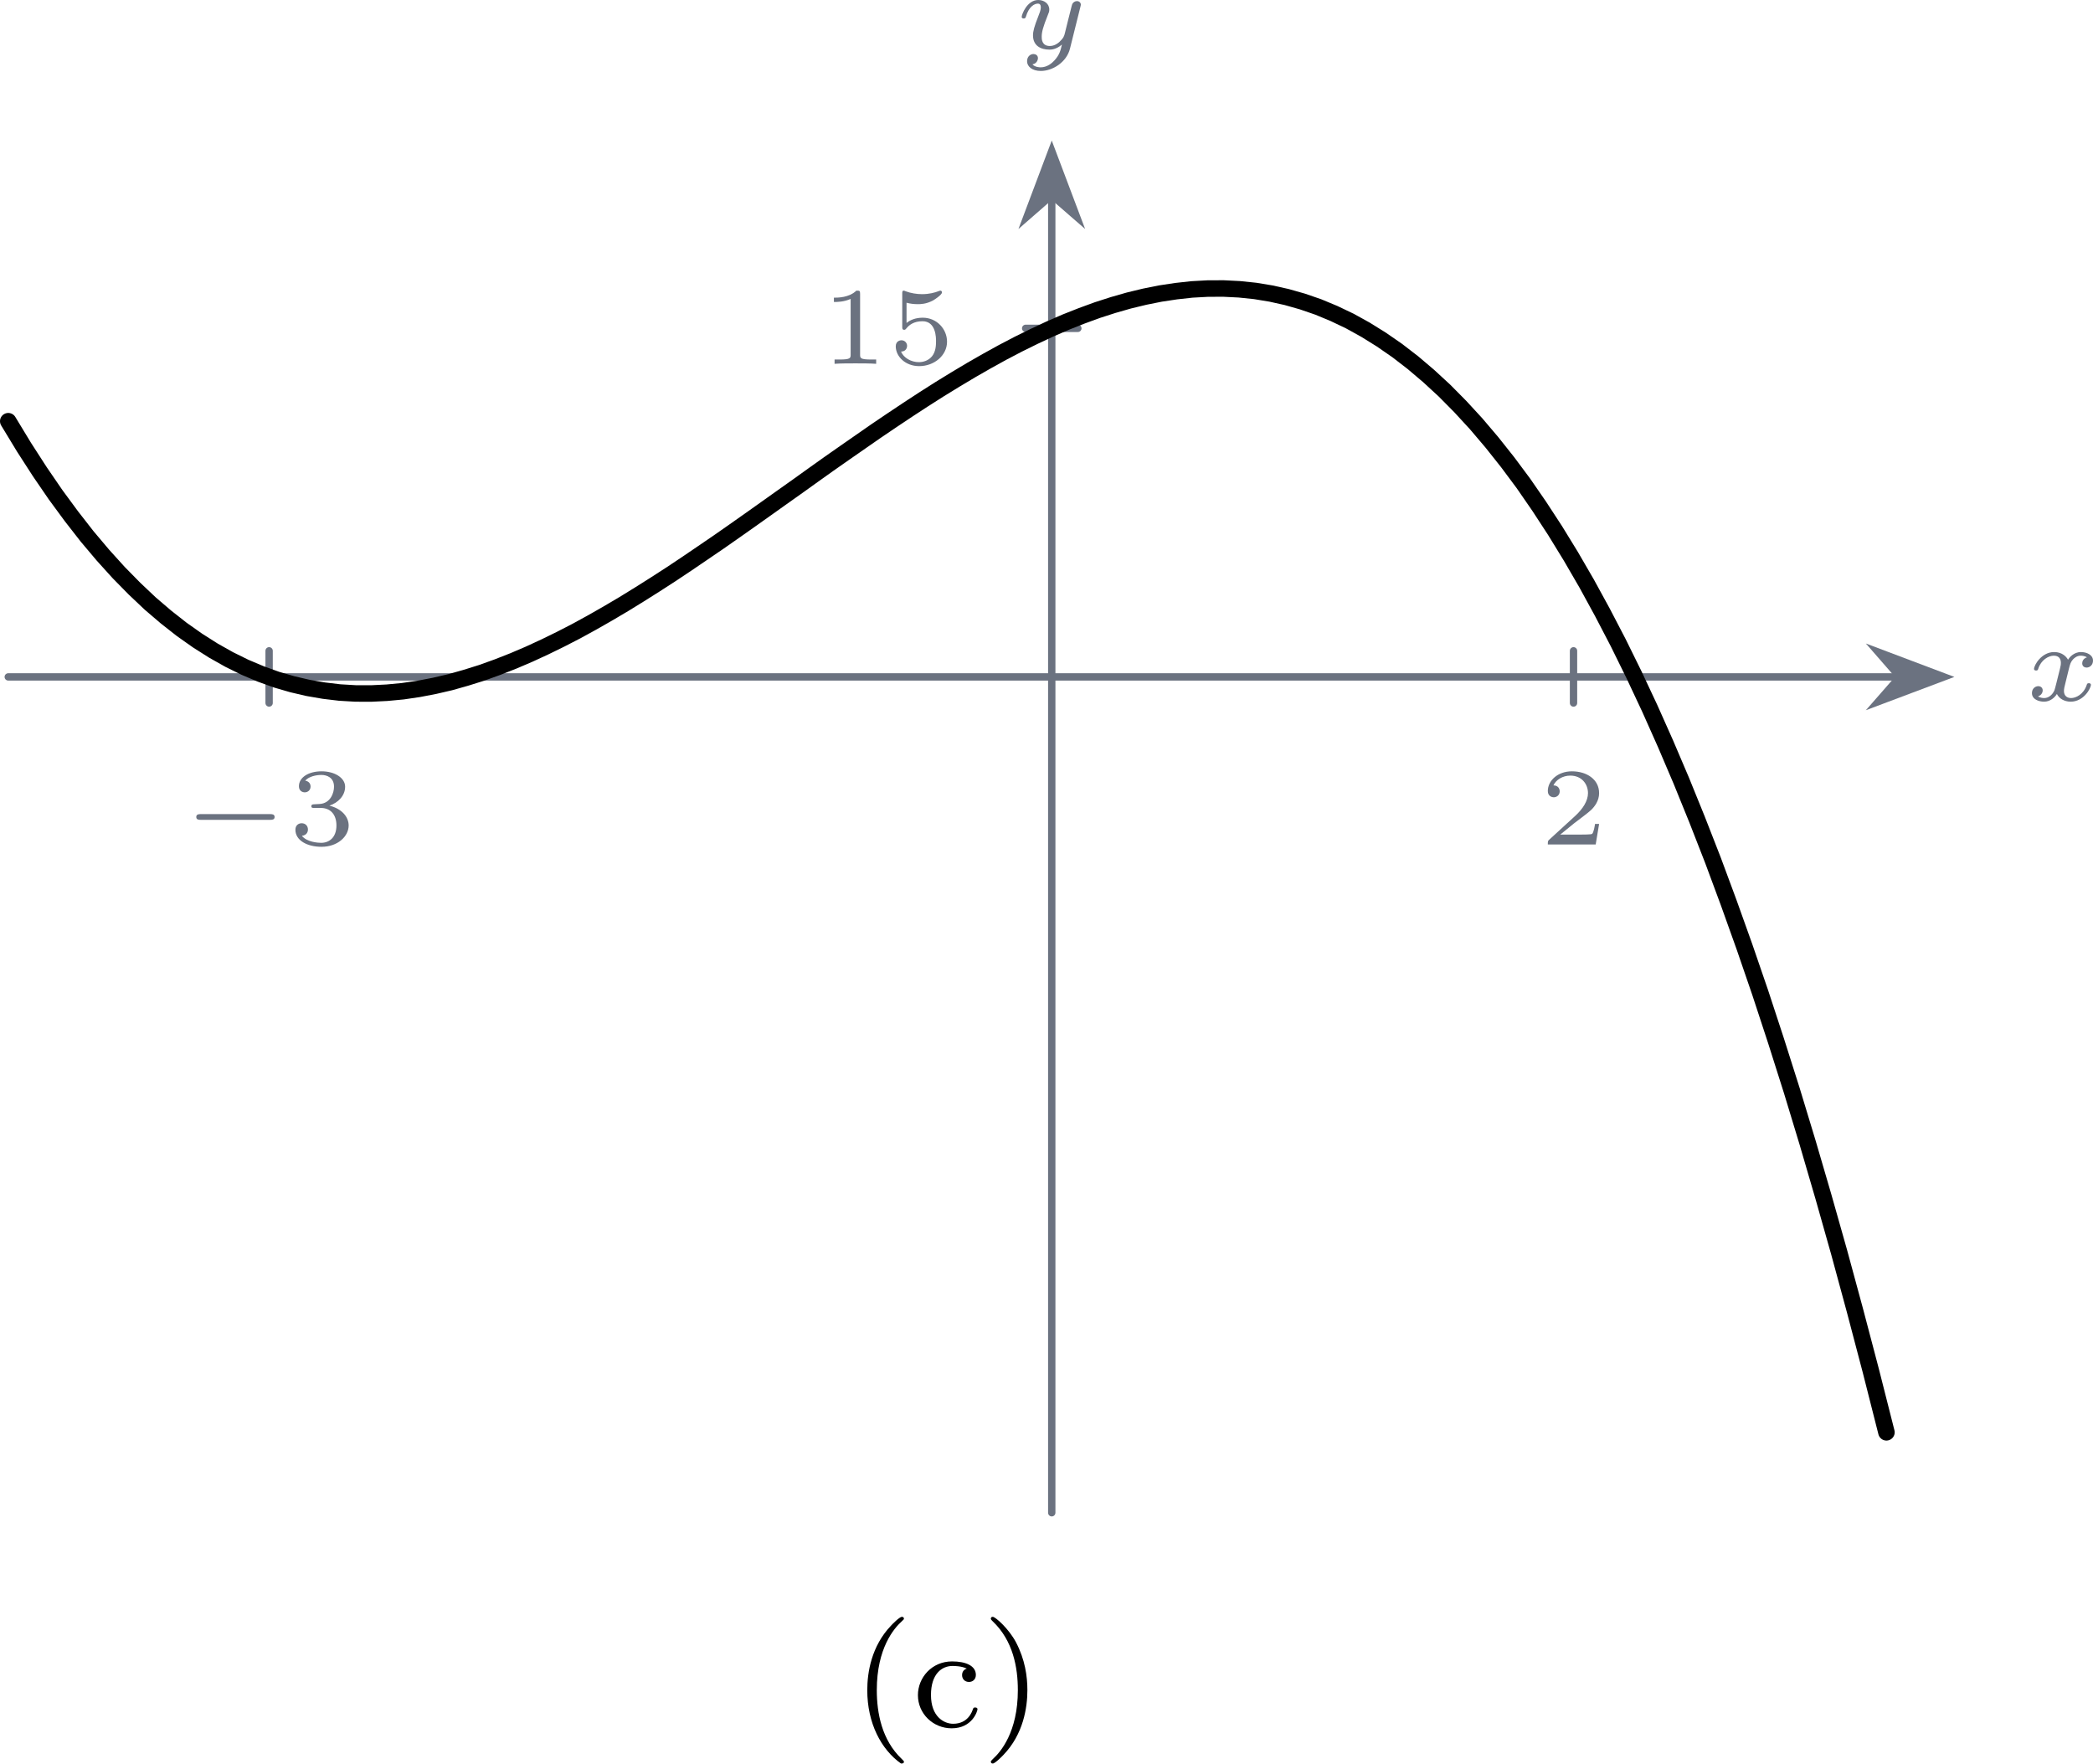
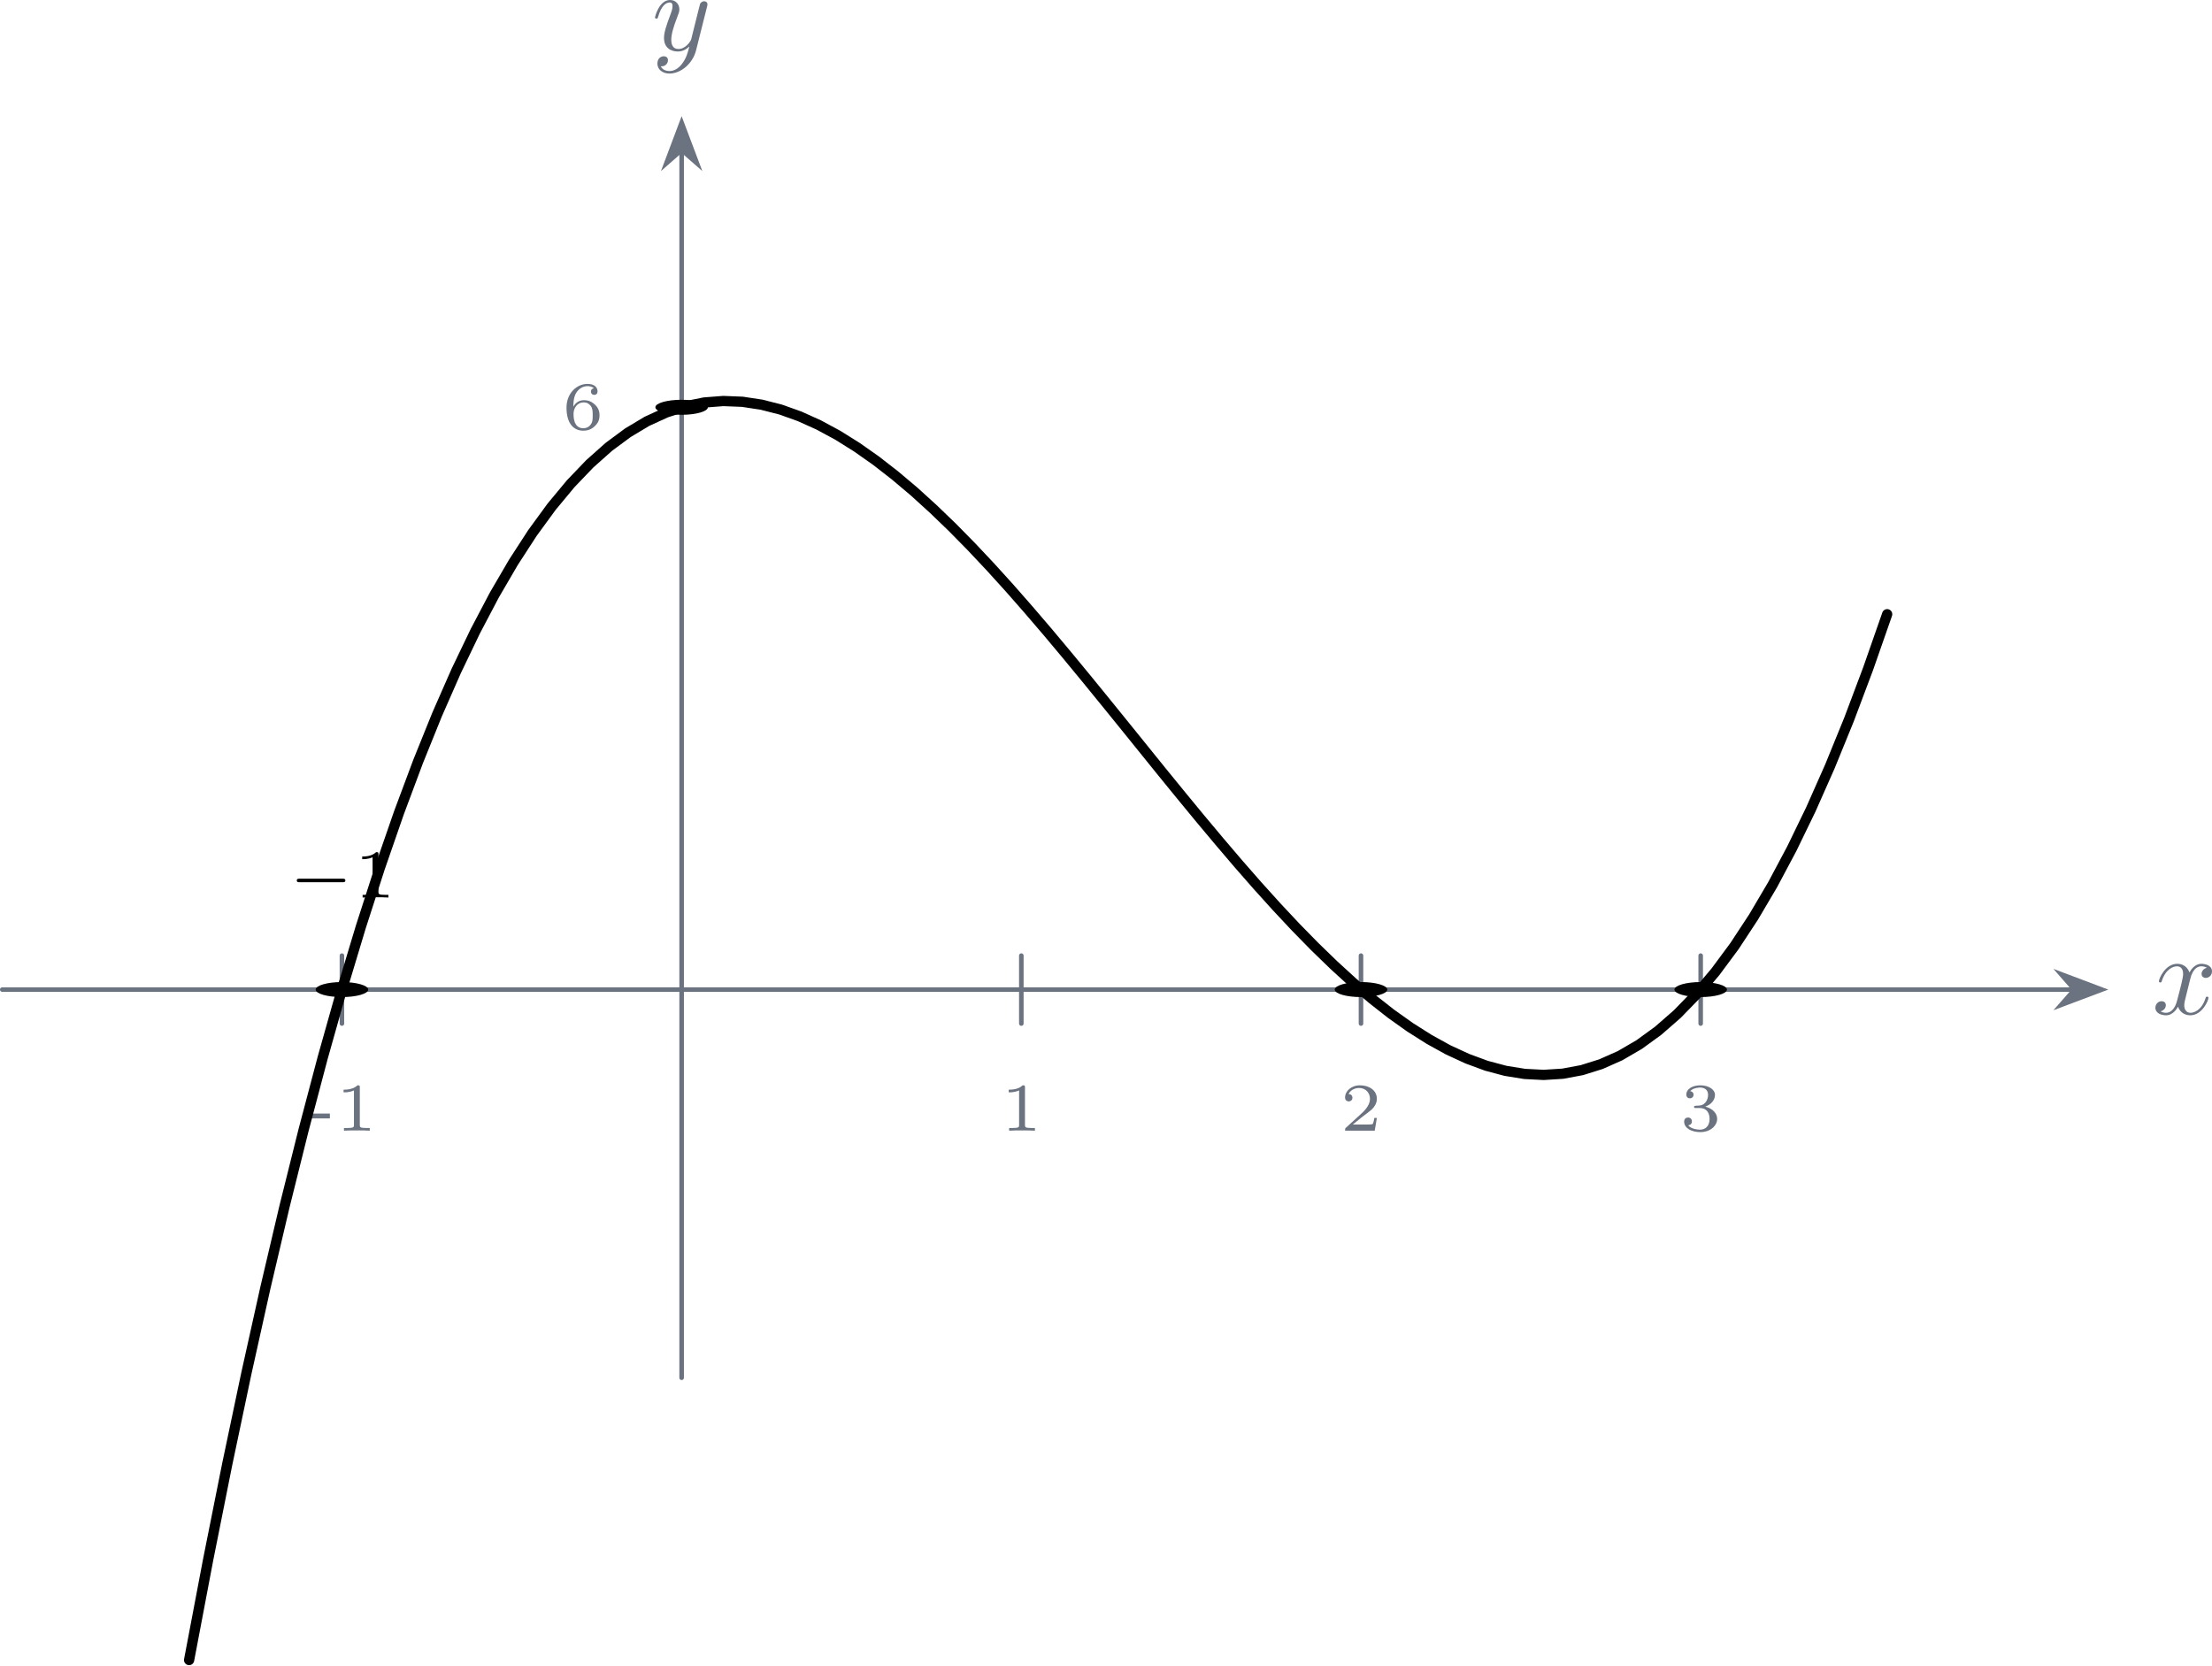
- <svg xmlns="http://www.w3.org/2000/svg" xmlns:xlink="http://www.w3.org/1999/xlink" version="1.1" width="159.194pt" height="134.132pt" viewBox=".001 169.589 159.194 134.132">
+ <svg xmlns="http://www.w3.org/2000/svg" xmlns:xlink="http://www.w3.org/1999/xlink" version="1.1" width="271.351pt" height="204.278pt" viewBox="-0 447.35 271.351 204.278">
  <defs>
-     <path id="g9-40" d="M2.654 1.993C2.718 1.993 2.813 1.993 2.813 1.897C2.813 1.865 2.805 1.857 2.702 1.753C1.61 .725 1.339-.757 1.339-1.993C1.339-4.288 2.287-5.364 2.694-5.731C2.805-5.834 2.813-5.842 2.813-5.882S2.782-5.978 2.702-5.978C2.574-5.978 2.176-5.571 2.112-5.499C1.044-4.384 .821-2.949 .821-1.993C.821-.207 1.57 1.227 2.654 1.993Z" />
-     <path id="g9-41" d="M2.463-1.993C2.463-2.75 2.335-3.658 1.841-4.599C1.451-5.332 .725-5.978 .582-5.978C.502-5.978 .478-5.922 .478-5.882C.478-5.85 .478-5.834 .574-5.738C1.69-4.678 1.945-3.22 1.945-1.993C1.945 .295 .996 1.379 .59 1.745C.486 1.849 .478 1.857 .478 1.897S.502 1.993 .582 1.993C.709 1.993 1.108 1.586 1.172 1.514C2.24 .399 2.463-1.036 2.463-1.993Z" />
-     <path id="g9-99" d="M2.933-3.164C2.71-3.092 2.678-2.909 2.678-2.813C2.678-2.598 2.829-2.439 3.053-2.439C3.26-2.439 3.427-2.582 3.427-2.821C3.427-3.316 2.885-3.555 2.136-3.555C1.028-3.555 .279-2.67 .279-1.722C.279-.709 1.108 .08 2.112 .08C3.236 .08 3.515-.861 3.515-.956S3.411-1.052 3.387-1.052C3.332-1.052 3.292-1.044 3.268-.964C3.212-.797 2.989-.167 2.192-.167C1.698-.167 .988-.55 .988-1.73C.988-2.877 1.578-3.308 2.16-3.308C2.232-3.308 2.654-3.308 2.933-3.164Z" />
+     <path id="g4-0" d="M4.758-1.339C4.854-1.339 5.003-1.339 5.003-1.494S4.854-1.65 4.758-1.65H.992C.897-1.65 .747-1.65 .747-1.494S.897-1.339 .992-1.339H4.758Z" />
+     <path id="g8-45" d="M2.014-1.076V-1.5H.161V-1.076H2.014Z" />
    <path id="g8-49" d="M2.146-3.796C2.146-3.975 2.122-3.975 1.943-3.975C1.548-3.593 .938-3.593 .723-3.593V-3.359C.879-3.359 1.273-3.359 1.632-3.527V-.508C1.632-.311 1.632-.233 1.016-.233H.759V0C1.088-.024 1.554-.024 1.889-.024S2.69-.024 3.019 0V-.233H2.762C2.146-.233 2.146-.311 2.146-.508V-3.796Z" />
    <path id="g8-50" d="M3.216-1.118H2.995C2.983-1.034 2.923-.64 2.833-.574C2.792-.538 2.307-.538 2.224-.538H1.106L1.871-1.16C2.074-1.321 2.606-1.704 2.792-1.883C2.971-2.062 3.216-2.367 3.216-2.792C3.216-3.539 2.54-3.975 1.739-3.975C.968-3.975 .43-3.467 .43-2.905C.43-2.6 .687-2.564 .753-2.564C.903-2.564 1.076-2.672 1.076-2.887C1.076-3.019 .998-3.21 .735-3.21C.873-3.515 1.237-3.742 1.65-3.742C2.277-3.742 2.612-3.276 2.612-2.792C2.612-2.367 2.331-1.931 1.913-1.548L.496-.251C.436-.191 .43-.185 .43 0H3.031L3.216-1.118Z" />
    <path id="g8-51" d="M1.757-1.985C2.266-1.985 2.606-1.644 2.606-1.034C2.606-.377 2.212-.09 1.775-.09C1.614-.09 .998-.126 .729-.472C.962-.496 1.058-.652 1.058-.813C1.058-1.016 .915-1.154 .717-1.154C.556-1.154 .377-1.052 .377-.801C.377-.209 1.034 .126 1.793 .126C2.678 .126 3.27-.442 3.27-1.034C3.27-1.47 2.935-1.931 2.224-2.11C2.696-2.266 3.078-2.648 3.078-3.138C3.078-3.616 2.517-3.975 1.799-3.975C1.1-3.975 .568-3.652 .568-3.162C.568-2.905 .765-2.833 .885-2.833C1.04-2.833 1.201-2.941 1.201-3.15C1.201-3.335 1.07-3.443 .909-3.467C1.19-3.778 1.733-3.778 1.787-3.778C2.092-3.778 2.475-3.634 2.475-3.138C2.475-2.809 2.289-2.236 1.692-2.2C1.584-2.194 1.423-2.182 1.369-2.182C1.309-2.176 1.243-2.17 1.243-2.08C1.243-1.985 1.309-1.985 1.411-1.985H1.757Z" />
-     <path id="g8-53" d="M1.016-3.318C1.213-3.264 1.423-3.24 1.626-3.24C1.757-3.24 2.092-3.24 2.469-3.449C2.57-3.509 2.941-3.754 2.941-3.879C2.941-3.957 2.881-3.975 2.857-3.975C2.839-3.975 2.833-3.975 2.768-3.951C2.552-3.867 2.248-3.784 1.859-3.784C1.566-3.784 1.243-3.838 .974-3.939C.915-3.963 .891-3.975 .867-3.975C.783-3.975 .783-3.909 .783-3.814V-2.02C.783-1.919 .783-1.847 .891-1.847C.944-1.847 .962-1.871 1.004-1.919C1.154-2.11 1.417-2.313 1.883-2.313C2.618-2.313 2.618-1.417 2.618-1.225C2.618-.992 2.6-.658 2.403-.412C2.218-.185 1.943-.09 1.686-.09C1.273-.09 .861-.317 .717-.664C1.01-.669 1.046-.903 1.046-.974C1.046-1.136 .921-1.279 .735-1.279C.681-1.279 .43-1.249 .43-.95C.43-.4 .95 .126 1.704 .126C2.523 .126 3.216-.454 3.216-1.201C3.216-1.883 2.666-2.505 1.895-2.505C1.506-2.505 1.207-2.379 1.016-2.218V-3.318Z" />
-     <path id="g4-0" d="M4.758-1.339C4.854-1.339 5.003-1.339 5.003-1.494S4.854-1.65 4.758-1.65H.992C.897-1.65 .747-1.65 .747-1.494S.897-1.339 .992-1.339H4.758Z" />
-     <path id="g6-120" d="M3.365-2.349C3.156-2.289 3.108-2.116 3.108-2.026C3.108-1.835 3.264-1.793 3.347-1.793C3.521-1.793 3.694-1.937 3.694-2.17C3.694-2.493 3.341-2.636 3.037-2.636C2.642-2.636 2.403-2.331 2.337-2.218C2.26-2.367 2.032-2.636 1.584-2.636C.897-2.636 .49-1.925 .49-1.716C.49-1.686 .514-1.632 .598-1.632S.699-1.668 .717-1.722C.867-2.206 1.273-2.439 1.566-2.439S1.949-2.248 1.949-2.05C1.949-1.979 1.949-1.925 1.901-1.739C1.763-1.184 1.632-.64 1.602-.568C1.512-.341 1.297-.137 1.046-.137C1.01-.137 .843-.137 .705-.227C.938-.305 .962-.502 .962-.55C.962-.705 .843-.783 .723-.783C.556-.783 .377-.652 .377-.406C.377-.066 .753 .06 1.034 .06C1.375 .06 1.62-.173 1.733-.359C1.853-.108 2.14 .06 2.481 .06C3.186 .06 3.581-.664 3.581-.861C3.581-.873 3.575-.944 3.467-.944C3.383-.944 3.371-.903 3.353-.849C3.18-.329 2.756-.137 2.505-.137C2.277-.137 2.116-.269 2.116-.52C2.116-.634 2.146-.765 2.2-.974L2.391-1.751C2.451-1.985 2.481-2.092 2.606-2.236C2.69-2.325 2.833-2.439 3.025-2.439C3.055-2.439 3.234-2.439 3.365-2.349Z" />
-     <path id="g6-121" d="M3.563-2.295C3.575-2.337 3.581-2.361 3.581-2.379C3.581-2.451 3.527-2.576 3.365-2.576C3.264-2.576 3.162-2.511 3.12-2.427C3.096-2.385 3.055-2.2 3.025-2.086L2.899-1.59L2.714-.843C2.672-.675 2.648-.58 2.409-.353C2.343-.293 2.152-.137 1.895-.137C1.453-.137 1.453-.526 1.453-.634C1.453-.897 1.524-1.166 1.787-1.823C1.847-1.967 1.865-2.008 1.865-2.116C1.865-2.451 1.566-2.636 1.267-2.636C.658-2.636 .365-1.847 .365-1.716C.365-1.686 .389-1.632 .472-1.632S.574-1.668 .592-1.722C.759-2.301 1.076-2.439 1.243-2.439C1.363-2.439 1.405-2.361 1.405-2.224C1.405-2.098 1.327-1.895 1.261-1.733C1.052-1.207 .98-.933 .98-.717C.98-.149 1.405 .06 1.871 .06C1.955 .06 2.236 .06 2.552-.215C2.475 .114 2.421 .347 2.134 .658C2.026 .777 1.757 1.022 1.399 1.022C1.345 1.022 1.088 1.016 .95 .861C1.213 .813 1.249 .58 1.249 .526C1.249 .365 1.118 .299 1.004 .299C.855 .299 .658 .418 .658 .693C.658 .98 .938 1.219 1.405 1.219C2.038 1.219 2.803 .753 2.989 .006L3.563-2.295Z" />
+     <path id="g8-54" d="M.974-1.979C.98-2.277 .992-2.774 1.201-3.144C1.465-3.599 1.859-3.778 2.218-3.778C2.355-3.778 2.63-3.754 2.774-3.587C2.552-3.551 2.517-3.395 2.517-3.3C2.517-3.144 2.624-3.013 2.803-3.013S3.096-3.126 3.096-3.312C3.096-3.676 2.821-3.975 2.212-3.975C1.285-3.975 .377-3.168 .377-1.895C.377-.442 1.052 .126 1.841 .126C2.074 .126 2.481 .09 2.845-.263C3.037-.454 3.27-.693 3.27-1.219C3.27-1.423 3.246-1.805 2.881-2.146C2.672-2.337 2.409-2.546 1.901-2.546C1.482-2.546 1.178-2.331 .974-1.979ZM1.835-.09C.992-.09 .992-1.118 .992-1.351C.992-1.865 1.333-2.355 1.871-2.355C2.182-2.355 2.361-2.23 2.505-2.038C2.672-1.805 2.672-1.536 2.672-1.219C2.672-.807 2.66-.604 2.457-.365C2.313-.185 2.122-.09 1.835-.09Z" />
+     <path id="g18-120" d="M3.328-3.009C3.387-3.268 3.616-4.184 4.314-4.184C4.364-4.184 4.603-4.184 4.812-4.055C4.533-4.005 4.334-3.756 4.334-3.517C4.334-3.357 4.443-3.168 4.712-3.168C4.932-3.168 5.25-3.347 5.25-3.746C5.25-4.264 4.663-4.403 4.324-4.403C3.746-4.403 3.397-3.875 3.278-3.646C3.029-4.304 2.491-4.403 2.202-4.403C1.166-4.403 .598-3.118 .598-2.869C.598-2.77 .697-2.77 .717-2.77C.797-2.77 .827-2.79 .847-2.879C1.186-3.935 1.843-4.184 2.182-4.184C2.371-4.184 2.72-4.095 2.72-3.517C2.72-3.208 2.55-2.54 2.182-1.146C2.022-.528 1.674-.11 1.235-.11C1.176-.11 .946-.11 .737-.239C.986-.289 1.205-.498 1.205-.777C1.205-1.046 .986-1.126 .837-1.126C.538-1.126 .289-.867 .289-.548C.289-.09 .787 .11 1.225 .11C1.883 .11 2.242-.588 2.271-.648C2.391-.279 2.75 .11 3.347 .11C4.374 .11 4.941-1.176 4.941-1.425C4.941-1.524 4.852-1.524 4.822-1.524C4.732-1.524 4.712-1.484 4.692-1.415C4.364-.349 3.686-.11 3.367-.11C2.979-.11 2.819-.428 2.819-.767C2.819-.986 2.879-1.205 2.989-1.644L3.328-3.009Z" />
+     <path id="g18-121" d="M4.842-3.796C4.882-3.935 4.882-3.955 4.882-4.025C4.882-4.204 4.742-4.294 4.593-4.294C4.493-4.294 4.334-4.234 4.244-4.085C4.224-4.035 4.144-3.726 4.105-3.547C4.035-3.288 3.965-3.019 3.905-2.75L3.457-.956C3.417-.807 2.989-.11 2.331-.11C1.823-.11 1.714-.548 1.714-.917C1.714-1.375 1.883-1.993 2.222-2.869C2.381-3.278 2.421-3.387 2.421-3.587C2.421-4.035 2.102-4.403 1.604-4.403C.658-4.403 .289-2.959 .289-2.869C.289-2.77 .389-2.77 .408-2.77C.508-2.77 .518-2.79 .568-2.949C.837-3.885 1.235-4.184 1.574-4.184C1.654-4.184 1.823-4.184 1.823-3.866C1.823-3.616 1.724-3.357 1.654-3.168C1.255-2.112 1.076-1.544 1.076-1.076C1.076-.189 1.704 .11 2.291 .11C2.68 .11 3.019-.06 3.298-.339C3.168 .179 3.049 .667 2.65 1.196C2.391 1.534 2.012 1.823 1.554 1.823C1.415 1.823 .966 1.793 .797 1.405C.956 1.405 1.086 1.405 1.225 1.285C1.325 1.196 1.425 1.066 1.425 .877C1.425 .568 1.156 .528 1.056 .528C.827 .528 .498 .687 .498 1.176C.498 1.674 .936 2.042 1.554 2.042C2.58 2.042 3.606 1.136 3.885 .01L4.842-3.796Z" />
  </defs>
  <g id="page1" transform="matrix(1.4 0 0 1.4 0 0)">
-     <path d="M.449 157.91H103.117" stroke="#6b7280" fill="none" stroke-width=".399" stroke-linecap="round" stroke-linejoin="round" />
-     <path d="M105.614 157.91L102.043 156.562L103.219 157.91L102.043 159.254Z" fill="#6b7280" />
-     <path d="M105.614 157.91L102.043 156.562L103.219 157.91L102.043 159.254Z" stroke="#6b7280" fill="none" stroke-width=".399" stroke-miterlimit="10" stroke-linecap="round" />
-     <g fill="#6b7280" transform="matrix(1 0 0 1 109.5687 -44.125)">
-       <use x=".448" y="203.321" xlink:href="#g6-120" />
+     <path d="M.199 406.25H181.672" stroke="#6b7280" fill="none" stroke-width=".399" stroke-linecap="round" stroke-linejoin="round" />
+     <path d="M184.168 406.25L180.598 404.902L181.774 406.25L180.598 407.594Z" fill="#6b7280" />
+     <path d="M184.168 406.25L180.598 404.902L181.774 406.25L180.598 407.594Z" stroke="#6b7280" fill="none" stroke-width=".399" stroke-miterlimit="10" stroke-linecap="round" />
+     <g fill="#6b7280" transform="matrix(1 0 0 1 128.845 2.145)">
+       <use x="59.727" y="406.249" xlink:href="#g18-120" />
    </g>
-     <path d="M57.141 203.32V131.832" stroke="#6b7280" fill="none" stroke-width=".399" stroke-miterlimit="10" stroke-linecap="round" stroke-linejoin="round" />
-     <path d="M57.141 129.336L55.797 132.906L57.141 131.734L58.488 132.906Z" fill="#6b7280" />
-     <path d="M57.141 129.336L55.797 132.906L57.141 131.734L58.488 132.906Z" stroke="#6b7280" fill="none" stroke-width=".399" stroke-miterlimit="10" stroke-linecap="round" />
-     <g fill="#6b7280" transform="matrix(1 0 0 1 54.69418 -79.55)">
-       <use x=".448" y="203.321" xlink:href="#g6-121" />
+     <path d="M59.727 440.266V332.777" stroke="#6b7280" fill="none" stroke-width=".399" stroke-miterlimit="10" stroke-linecap="round" stroke-linejoin="round" />
+     <path d="M59.727 330.281L58.383 333.852L59.727 332.676L61.074 333.852Z" fill="#6b7280" />
+     <path d="M59.727 330.281L58.383 333.852L59.727 332.676L61.074 333.852Z" stroke="#6b7280" fill="none" stroke-width=".399" stroke-miterlimit="10" stroke-linecap="round" />
+     <g fill="#6b7280" transform="matrix(1 0 0 1 -2.621 -82.31)">
+       <use x="59.727" y="406.249" xlink:href="#g18-121" />
    </g>
-     <path d="M14.621 159.328V156.492" stroke="#6b7280" fill="none" stroke-width=".399" stroke-miterlimit="10" stroke-linecap="round" stroke-linejoin="round" />
-     <g fill="#6b7280" transform="matrix(1 0 0 1 9.468804 -36.307)">
-       <use x=".448" y="203.321" xlink:href="#g4-0" />
-       <use x="6.204" y="203.321" xlink:href="#g8-51" />
+     <path d="M29.961 409.227V403.273" stroke="#6b7280" fill="none" stroke-width=".399" stroke-miterlimit="10" stroke-linecap="round" stroke-linejoin="round" />
+     <g fill="#6b7280" transform="matrix(1 0 0 1 -32.836 12.365)">
+       <use x="59.727" y="406.249" xlink:href="#g8-45" />
+       <use x="62.218" y="406.249" xlink:href="#g8-49" />
    </g>
-     <path d="M85.488 159.328V156.492" stroke="#6b7280" fill="none" stroke-width=".399" stroke-miterlimit="10" stroke-linecap="round" stroke-linejoin="round" />
-     <g fill="#6b7280" transform="matrix(1 0 0 1 83.21398 -36.307)">
-       <use x=".448" y="203.321" xlink:href="#g8-50" />
+     <path d="M89.492 409.227V403.273" stroke="#6b7280" fill="none" stroke-width=".399" stroke-miterlimit="10" stroke-linecap="round" stroke-linejoin="round" />
+     <g fill="#6b7280" transform="matrix(1 0 0 1 27.9377 12.365)">
+       <use x="59.727" y="406.249" xlink:href="#g8-49" />
    </g>
-     <path d="M55.723 138.973H58.559" stroke="#6b7280" fill="none" stroke-width=".399" stroke-miterlimit="10" stroke-linecap="round" stroke-linejoin="round" />
-     <g fill="#6b7280" transform="matrix(1 0 0 1 44.13498 -62.421)">
-       <use x=".448" y="203.321" xlink:href="#g8-49" />
-       <use x="4.101" y="203.321" xlink:href="#g8-53" />
+     <path d="M119.254 409.227V403.273" stroke="#6b7280" fill="none" stroke-width=".399" stroke-miterlimit="10" stroke-linecap="round" stroke-linejoin="round" />
+     <g fill="#6b7280" transform="matrix(1 0 0 1 57.702 12.365)">
+       <use x="59.727" y="406.249" xlink:href="#g8-50" />
    </g>
-     <path d="M.449 144.019L1.305 145.43L2.164 146.762L3.02 148.012L3.879 149.18L4.734 150.277L5.594 151.297L6.449 152.242L7.309 153.117L8.164 153.926L9.023 154.66L9.879 155.332L10.738 155.938L11.594 156.481L12.453 156.965L13.309 157.387L14.168 157.75L15.023 158.059L15.883 158.309L16.738 158.508L17.598 158.656L18.453 158.758L19.313 158.809L20.168 158.812L21.027 158.769L21.883 158.688L22.742 158.562L23.598 158.398L24.457 158.199L25.313 157.957L26.172 157.688L27.031 157.379L27.887 157.043L28.746 156.676L29.602 156.281L30.457 155.863L31.32 155.418L32.176 154.949L33.031 154.461L33.891 153.953L34.746 153.426L35.606 152.883L36.465 152.328L37.32 151.758L38.176 151.176L39.035 150.59L39.891 149.992L40.75 149.387L41.609 148.777L42.465 148.168L43.324 147.559L44.18 146.945L45.035 146.336L45.895 145.734L46.754 145.137L47.609 144.543L48.469 143.961L49.324 143.391L50.18 142.832L51.039 142.285L51.898 141.758L52.754 141.246L53.613 140.754L54.469 140.281L55.328 139.832L56.184 139.41L57.043 139.008L57.898 138.637L58.758 138.297L59.613 137.984L60.473 137.707L61.332 137.461L62.188 137.254L63.047 137.082L63.902 136.953L64.758 136.859L65.617 136.812L66.473 136.809L67.332 136.852L68.191 136.941L69.047 137.082L69.906 137.273L70.762 137.516L71.621 137.812L72.477 138.168L73.336 138.578L74.191 139.051L75.051 139.586L75.91 140.18L76.766 140.84L77.621 141.566L78.481 142.359L79.336 143.223L80.195 144.156L81.051 145.164L81.91 146.246L82.77 147.402L83.625 148.641L84.484 149.957L85.34 151.352L86.199 152.832L87.055 154.398L87.914 156.047L88.77 157.785L89.629 159.617L90.484 161.535L91.344 163.551L92.199 165.656L93.059 167.859L93.914 170.164L94.773 172.566L95.633 175.07L96.488 177.676L97.348 180.387L98.203 183.203L99.059 186.129L99.918 189.164L100.773 192.312L101.632 195.574L102.488 198.949" stroke="#000" fill="none" stroke-width=".897" stroke-miterlimit="10" stroke-linecap="round" stroke-linejoin="round" />
-     <g transform="matrix(1 0 0 1 45.84918 11.63)">
-       <use x=".448" y="203.321" xlink:href="#g9-40" />
-       <use x="3.742" y="203.321" xlink:href="#g9-99" />
-       <use x="7.505" y="203.321" xlink:href="#g9-41" />
+     <path d="M149.019 409.227V403.273" stroke="#6b7280" fill="none" stroke-width=".399" stroke-miterlimit="10" stroke-linecap="round" stroke-linejoin="round" />
+     <g fill="#6b7280" transform="matrix(1 0 0 1 87.466 12.365)">
+       <use x="59.727" y="406.249" xlink:href="#g8-51" />
+     </g>
+     <g fill="#6b7280" transform="matrix(1 0 0 1 -10.4648 -49.099)">
+       <use x="59.727" y="406.249" xlink:href="#g8-54" />
+     </g>
+     <path d="M16.57 465L18.242 456.191L19.914 447.82L21.586 439.883L23.258 432.363L24.93 425.254L26.602 418.551L28.27 412.242L29.941 406.316L31.613 400.766L33.285 395.582L34.957 390.758L36.629 386.281L38.301 382.141L39.973 378.336L41.645 374.852L43.316 371.676L44.988 368.809L46.66 366.231L48.332 363.941L50.004 361.926L51.676 360.18L53.348 358.691L55.02 357.453L56.691 356.453L58.363 355.688L60.035 355.141L61.707 354.805L63.379 354.676L65.051 354.742L66.723 354.996L68.395 355.422L70.066 356.019L71.738 356.773L73.41 357.676L75.082 358.723L76.754 359.898L78.426 361.199L80.098 362.609L81.769 364.129L83.441 365.738L85.113 367.438L86.785 369.215L88.457 371.059L90.129 372.965L91.801 374.918L93.473 376.914L95.144 378.941L96.816 380.992L98.488 383.055L100.16 385.125L101.828 387.191L103.5 389.242L105.172 391.273L106.844 393.269L108.516 395.231L110.188 397.141L111.859 398.992L113.531 400.777L115.203 402.484L116.875 404.105L118.547 405.633L120.219 407.059L121.891 408.371L123.562 409.559L125.234 410.617L126.906 411.539L128.578 412.309L130.25 412.926L131.922 413.371L133.594 413.641L135.266 413.727L136.938 413.621L138.609 413.309L140.281 412.785L141.953 412.043L143.625 411.07L145.297 409.855L146.969 408.395L148.641 406.676L150.312 404.691L151.984 402.434L153.656 399.887L155.328 397.051L157 393.91L158.672 390.461L160.344 386.688L162.016 382.586L163.687 378.144L165.359 373.359" stroke="#000" fill="none" stroke-width=".897" stroke-miterlimit="10" stroke-linecap="round" stroke-linejoin="round" />
+     <path d="M32.266 406.25C32.266 405.887 31.234 405.59 29.961 405.59C28.691 405.59 27.66 405.887 27.66 406.25C27.66 406.613 28.691 406.906 29.961 406.906C31.234 406.906 32.266 406.613 32.266 406.25Z" />
+     <path d="M121.559 406.25C121.559 405.887 120.527 405.59 119.254 405.59C117.984 405.59 116.953 405.887 116.953 406.25C116.953 406.613 117.984 406.906 119.254 406.906C120.527 406.906 121.559 406.613 121.559 406.25Z" />
+     <path d="M151.32 406.25C151.32 405.887 150.289 405.59 149.019 405.59C147.75 405.59 146.719 405.887 146.719 406.25C146.719 406.613 147.75 406.906 149.019 406.906C150.289 406.906 151.32 406.613 151.32 406.25Z" />
+     <path d="M62.027 355.223C62.027 354.859 60.996 354.566 59.727 354.566C58.457 354.566 57.426 354.859 57.426 355.223C57.426 355.586 58.457 355.883 59.727 355.883C60.996 355.883 62.027 355.586 62.027 355.223Z" />
+     <g transform="matrix(1 0 0 1 -34.4688 -8.067)">
+       <use x="59.727" y="406.249" xlink:href="#g4-0" />
+       <use x="65.483" y="406.249" xlink:href="#g8-49" />
    </g>
  </g>
</svg>
